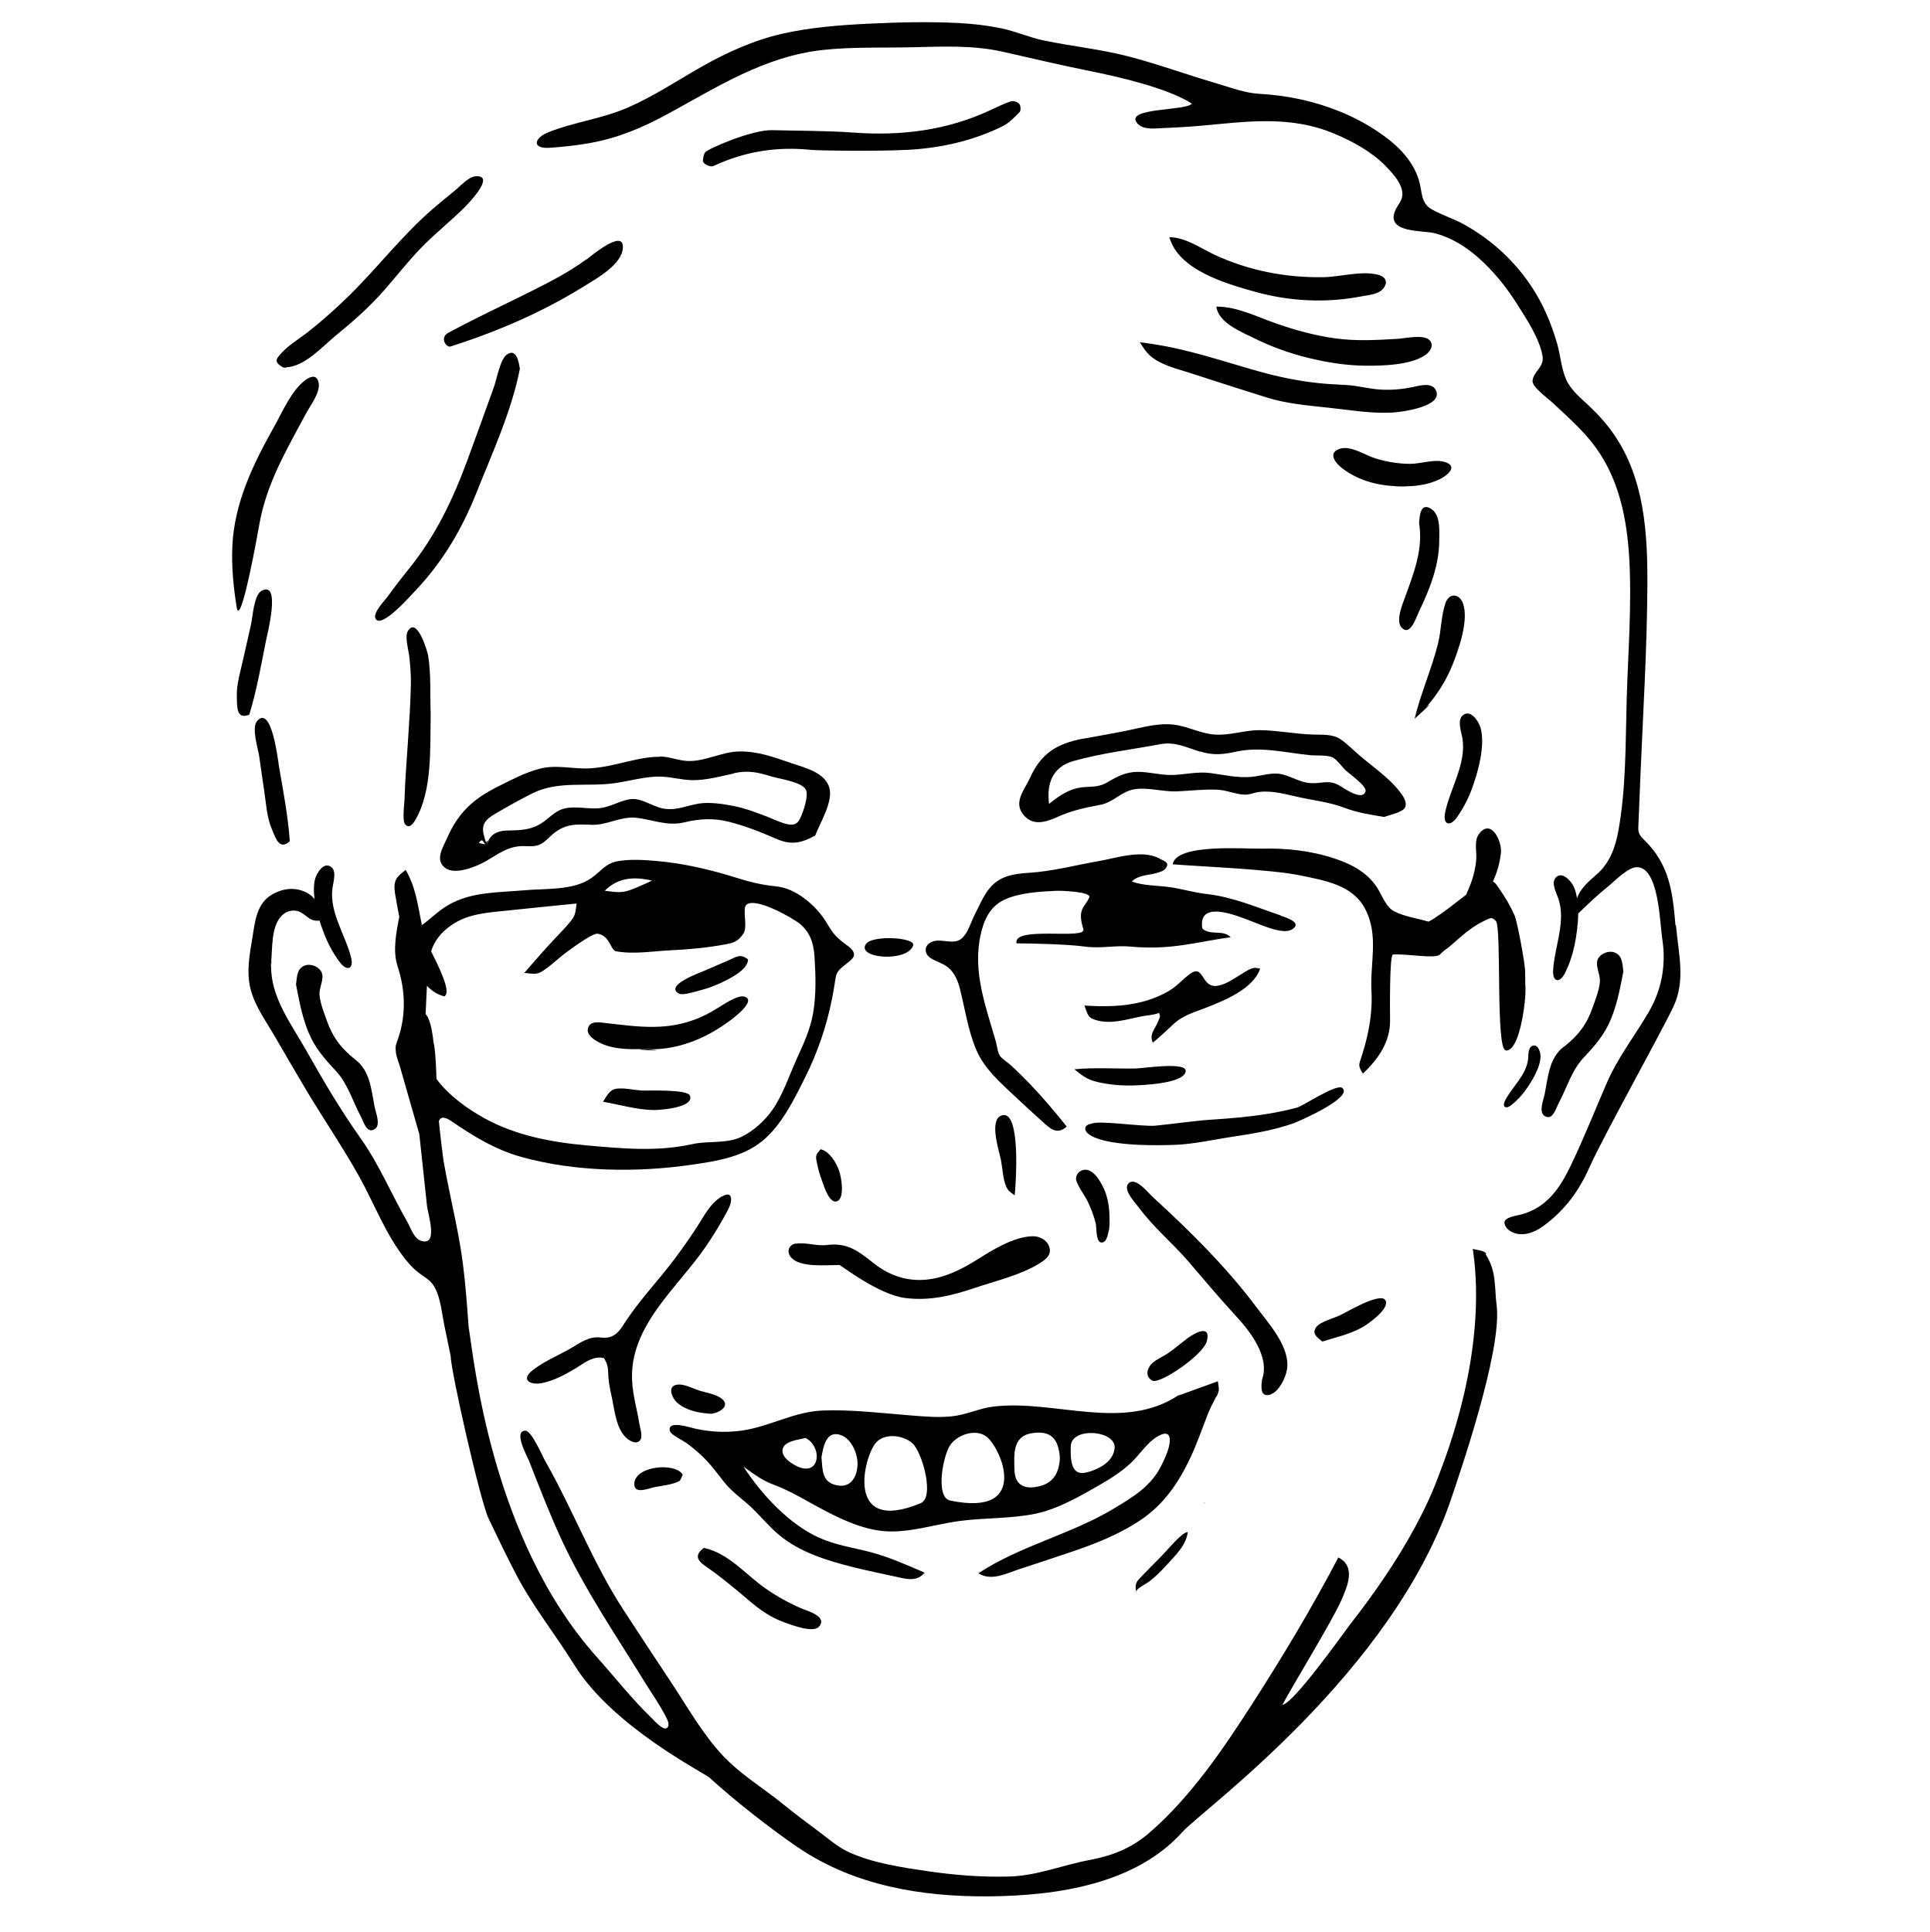
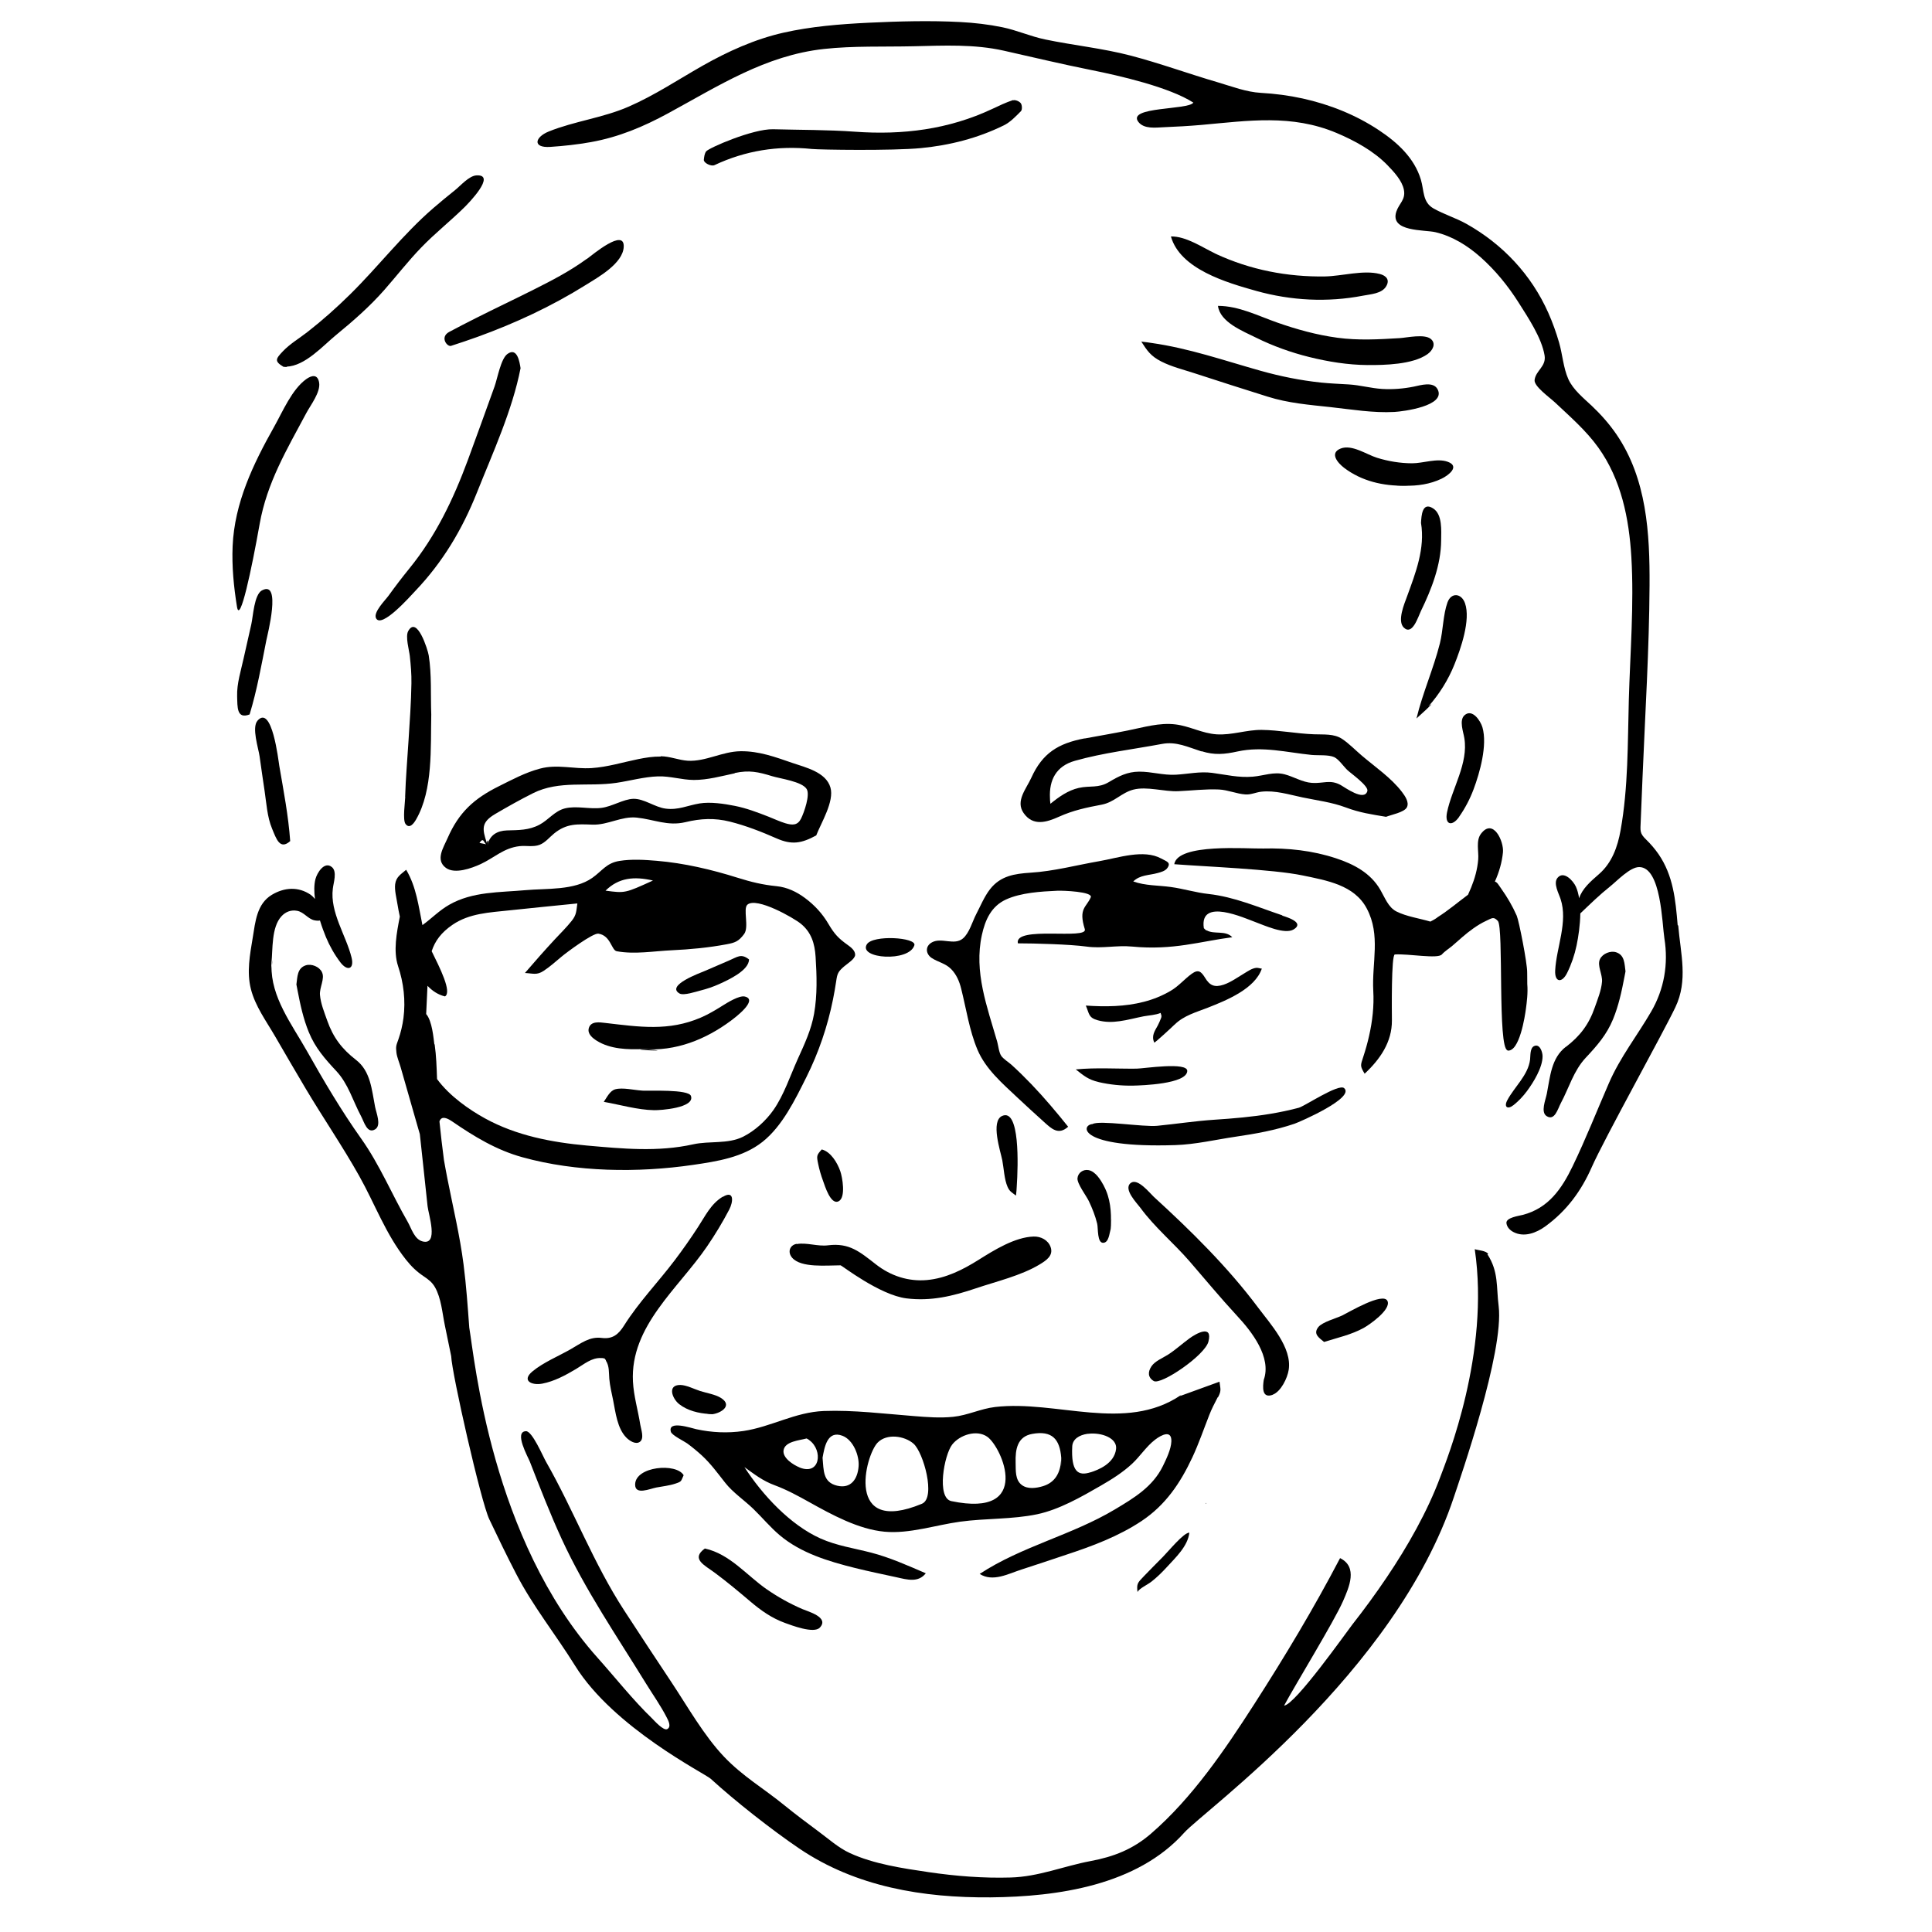
- <svg xmlns="http://www.w3.org/2000/svg" width="334.536" height="334.9" viewBox="0 0 335 335">
+ <svg xmlns="http://www.w3.org/2000/svg" width="335" height="335" viewBox="0 0 335 335">
  <path d="M175.645 17.358c-1.236.407-2.42.983-3.604 1.536-7.56 3.552-15.52 4.543-23.8 3.943-4.72-.342-9.46-.3-14.19-.426-3.49-.09-11.14 3.23-11.61 3.84-.28.38-.35.96-.4 1.46-.05.52 1.25 1.2 1.85.92 5.36-2.52 10.99-3.41 16.88-2.8 1.31.14 13.93.33 18.9-.15 4.99-.48 9.85-1.71 14.38-3.94 1.13-.55 2.07-1.55 2.98-2.47.24-.24.2-1.06-.03-1.37-.24-.33-.96-.63-1.32-.51z" />
  <path d="M290.898 160.398c-.37-4.38-.758-8.578-3.325-12.307-.625-.9-1.345-1.74-2.136-2.51-1.142-1.1-1.015-1.49-.944-3.16l.312-7.59c.457-11.09 1.16-22.21 1.22-33.31.053-9.05-.477-18.49-5.738-26.2-1.24-1.81-2.69-3.45-4.29-4.96-1.437-1.35-3.227-2.79-4.053-4.62-.87-1.94-1.01-4.28-1.6-6.33-.513-1.76-1.13-3.5-1.88-5.18-2.934-6.59-7.895-11.88-14.182-15.41-1.836-1.03-3.908-1.65-5.72-2.68-1.913-1.08-1.622-3.1-2.185-4.98-1.133-3.78-4.09-6.47-7.287-8.59-4.01-2.66-8.514-4.45-13.2-5.49-2.41-.53-4.806-.84-7.265-.98-2.515-.14-4.998-1.1-7.402-1.81-5.076-1.48-10.057-3.31-15.17-4.65-4.908-1.28-9.89-1.77-14.828-2.8-2.52-.52-4.896-1.6-7.434-2.12-2.39-.49-4.83-.77-7.27-.9-5.27-.28-10.66-.13-15.93.12-4.92.24-9.95.64-14.76 1.73-4.95 1.12-9.64 3.25-14.05 5.75-4.24 2.41-8.26 5.1-12.75 7.06-4.51 1.97-9.38 2.51-13.88 4.32-2.43.98-2.86 2.88.27 2.67 2.36-.16 4.71-.41 7.04-.83 4.84-.87 9.09-2.66 13.38-4.99 8.76-4.76 16.86-10.04 27.02-11.16 5.13-.56 10.39-.35 15.55-.47 5.26-.12 10.49-.39 15.66.77 5.07 1.14 10.08 2.34 15.18 3.36 4.84.97 13.46 2.94 17.67 5.64-.81 1.31-11.59.66-9.53 3.35.98 1.27 3.01.98 4.37.92 2.18-.09 4.37-.21 6.56-.4 8.15-.73 15.65-1.89 23.45 1.4 3.13 1.32 6.43 3.13 8.81 5.58 1.1 1.14 2.55 2.68 2.85 4.28.33 1.73-.85 2.35-1.32 3.79-1.15 3.54 4.92 3.1 6.79 3.55 2.95.7 5.56 2.33 7.81 4.32 2.58 2.29 4.79 5.01 6.63 7.92 1.62 2.56 3.97 6.07 4.48 9.11.33 1.94-1.52 2.61-1.73 4.27-.14 1.1 2.59 3.01 3.57 3.93 2.62 2.47 5.36 4.84 7.47 7.78 3.99 5.56 5.34 12.3 5.74 19.02.48 8.17-.21 16.56-.44 24.74-.21 7.55-.09 15.16-1.43 22.62-.51 2.87-1.5 5.66-3.77 7.62-1.47 1.27-2.89 2.53-3.42 4.16-.12-.73-.29-1.42-.56-2.01-.46-1.01-2.11-2.84-3.19-1.52-.78.95.24 2.72.54 3.68 1.31 3.96-.74 8.4-.94 12.38-.1 2.06 1.17 2.23 2.06.44.75-1.51 1.3-3.12 1.65-4.78.32-1.53.62-3.57.65-5.56 1.69-1.61 3.34-3.224 5.17-4.68 1.19-.946 3.44-3.36 5.04-3.355 3.82.02 3.96 9.81 4.37 12.39.71 4.416-.04 8.79-2.29 12.664-2.44 4.2-5.37 7.89-7.33 12.4-2.1 4.82-3.99 9.65-6.28 14.39-1.9 3.94-4.2 7.31-8.68 8.47-.64.17-2.95.46-2.81 1.45.1.7.62 1.21 1.21 1.52 1.87.98 4 .13 5.54-.99 3.69-2.69 6.21-6.11 8.04-10.26 2.16-4.9 12.327-23.16 14.497-27.72 2.23-4.66.916-9.24.5-14.16zm-243.743 6.587c-.01.13.014.252.01.38.046-.577.087-1.325-.01-.38zm67.395-35.802c-1.3-.02-2.59.185-3.86.44-2.708.55-5.34 1.38-8.113 1.56-3.05.2-5.926-.717-8.943.09-2.527.67-4.81 1.9-7.13 3.056-4.31 2.14-6.944 4.53-8.896 9-.726 1.66-2.166 3.8-.27 5.17 1.548 1.11 4.436.05 5.984-.66 2.385-1.1 4.008-2.81 6.772-3.12 1.146-.13 2.37.18 3.464-.23 1.01-.39 1.713-1.31 2.527-1.97 2.18-1.77 4.03-1.62 6.658-1.53 2.657.09 5.022-1.5 7.668-1.22 2.98.31 5.36 1.52 8.43.79 2.66-.64 5.05-.76 7.73-.09 2.74.69 5.47 1.75 8.05 2.89 2.68 1.19 4.36.88 6.91-.5.84-2.18 3.17-5.91 2.46-8.32-.78-2.67-4.32-3.47-6.59-4.25-2.97-1.02-5.78-2.07-8.98-2.03-3.16.03-6.05 1.82-9.15 1.65-1.59-.1-3.06-.76-4.7-.78zm-31.416 14.973c.722-1.053.73-.062 1.163.237-.39-.077-.775-.157-1.163-.237zm44.286-12.123c2.484-.53 4.056-.188 6.455.55 1.463.448 5.177.917 5.998 2.233.627.998-.438 4.05-.976 5.13-.587 1.175-1.467 1.175-2.728.8-.98-.293-1.93-.754-2.88-1.125-1.92-.75-3.86-1.49-5.89-1.89-1.86-.37-4.19-.72-6.08-.42-2.08.34-3.72 1.19-5.9.9-1.88-.24-3.75-1.75-5.61-1.7-1.7.05-3.68 1.34-5.51 1.57-2.09.27-4.32-.41-6.34.09-1.79.45-2.83 1.98-4.4 2.82-1.85.99-3.65.94-5.67 1-1.65.06-2.94.77-3.35 2.49h-.01v.01c.27-1.14-.05-.75-.13-.37-.79-2.4-1-3.54 1.52-5.01 2.14-1.25 4.3-2.47 6.52-3.58 4.55-2.27 9.5-1.06 14.44-1.79 2.36-.35 4.85-1.05 7.22-1.12 2.09-.07 4.12.61 6.2.62 2.38.01 4.77-.66 7.08-1.15z" />
  <path d="M188.07 128.03c-4.598.872-7.315 2.56-9.25 6.84-.86 1.905-2.78 4.02-1.334 6.102 1.63 2.34 3.976 1.617 6.13.646 2.454-1.108 4.776-1.598 7.407-2.092 2.192-.416 3.43-2.074 5.502-2.61 2.345-.605 5.312.38 7.77.274 2.35-.1 4.69-.398 7.048-.296 1.59.073 3.11.77 4.635.86.926.06 1.773-.364 2.7-.473 2.444-.28 4.825.5 7.19.99 2.495.52 5.062.83 7.465 1.73 2.403.91 4.475 1.21 7.004 1.63.826-.34 3.186-.77 3.617-1.66.432-.89-.355-1.98-.86-2.65-1.833-2.42-4.667-4.35-6.972-6.31-1.105-.94-2.19-2.07-3.396-2.88-1.41-.94-3.172-.74-4.892-.81-3.024-.11-6.03-.72-9.047-.76-2.65-.03-5.176.94-7.824.77-2.496-.16-4.676-1.42-7.123-1.72-2.84-.35-5.575.52-8.33 1.06-2.474.5-4.965.92-7.44 1.38zm20.272 2.225c2.238.71 3.992.54 6.242.046 4.37-.95 8.494.16 12.838.6 1.12.11 2.897-.07 3.922.38.77.35 1.648 1.64 2.27 2.23.59.57 3.725 2.76 3.48 3.65-.51 1.86-3.904-.64-4.61-1.03-1.845-1.03-3.08-.24-5-.38-1.684-.12-3.138-1.07-4.742-1.49-1.894-.49-3.61.25-5.507.41-2.455.21-4.65-.34-7.055-.66-2.128-.28-4.17.2-6.28.32-2.188.13-4.236-.55-6.398-.53-2.043.02-3.51.79-5.215 1.8-1.847 1.11-3.252.58-5.232 1.02-1.86.42-3.47 1.57-4.916 2.75-.06-.38-.08-.7-.08-.99-.16-3.1 1.05-5.54 4.32-6.46 4.9-1.39 10.12-1.99 15.12-2.93 2.46-.46 4.47.55 6.83 1.3zM197.877 59.2c1.04 1.627 1.662 2.55 3.48 3.478 1.77.906 3.788 1.398 5.675 2.013 4.242 1.39 8.498 2.74 12.756 4.08 3.564 1.13 7.2 1.42 10.902 1.82 3.637.4 7.418 1.04 11.082.84 1.48-.08 9.04-1.03 7.496-3.94-.742-1.4-2.957-.69-4.13-.45-1.81.36-3.636.51-5.478.4-1.943-.12-3.812-.66-5.75-.78-1.632-.1-3.26-.16-4.89-.33-3.506-.37-6.974-1.07-10.367-2.02-6.42-1.8-12.44-3.92-19.026-4.85-.414-.07-.973-.15-1.75-.23zM90.265 63.853c-.165-1.045-.562-3.706-2.27-2.484-1.155.82-1.747 4.28-2.243 5.65-1.543 4.26-3.06 8.52-4.635 12.77-2.517 6.79-5.537 13.12-10.125 18.77-1.26 1.55-2.467 3.13-3.634 4.75-.542.75-2.688 2.87-2.15 3.9.96 1.83 5.964-3.86 6.782-4.72 4.77-5 8.155-10.67 10.7-17.06 2.768-6.94 6.143-14.27 7.575-21.6zM45.018 90.87c1.275-7.184 4.708-12.905 8.087-19.233.74-1.39 2.515-3.644 2.228-5.31-.254-1.472-1.274-1.272-2.228-.592-2.496 1.79-4.097 5.652-5.583 8.286-3.628 6.45-6.86 13.17-7.186 20.68-.148 3.52.193 7.03.754 10.5.51 3.16 2.554-6.59 3.928-14.32zM49.14 63.6c.774.072.73.022.513-.027 3.24-.08 6.37-3.648 8.66-5.52 2.93-2.395 5.79-4.902 8.3-7.748 2.164-2.462 4.16-5.042 6.442-7.403 2.37-2.458 5.038-4.562 7.465-6.95.64-.63 5.648-5.733 2.102-5.542-1.3.073-2.75 1.782-3.717 2.554-1.28 1.02-2.543 2.062-3.78 3.13-5.278 4.562-9.483 10.088-14.44 14.97-2.322 2.287-4.762 4.46-7.334 6.47-1.42 1.113-3.04 2.058-4.29 3.367-1.28 1.34-1.51 1.74.09 2.7zm190.083-16.097c-2.79-.733-6.582.38-9.457.43-6.506.11-12.984-1.14-18.895-3.897 1.36.634 5.53 2.596-.07-.03-.44-.208-.37-.177-.08-.043-2.35-1.125-5.07-3.007-7.69-2.964 1.59 5.66 9.65 8 14.78 9.44 6.04 1.69 12.37 2.02 18.52.83 1.31-.26 3.28-.33 4.04-1.65.63-1.08.04-1.81-1.14-2.12z" />
  <path d="M210.872 44.04c-.06-.028-.105-.05-.152-.074.025.012.053.026.08.042.022.007.05.02.072.03zm20.994 14.517c-3.546-.48-6.98-1.43-10.353-2.61-3.394-1.188-6.714-2.91-10.322-2.91.35 2.833 4.34 4.388 6.6 5.51 2.94 1.455 6.03 2.564 9.21 3.355 3.29.814 6.69 1.367 10.08 1.395 2.99.022 7.88-.08 10.43-1.882.9-.634 1.56-1.832.59-2.638-1.1-.922-4.14-.224-5.42-.146-3.64.22-7.16.42-10.8-.07zm-130.112-13.68c-2.9 2.12-6.04 3.75-9.243 5.355-3.33 1.675-6.71 3.27-10.04 4.95-1.53.77-3.06 1.56-4.57 2.365-1.7.906-.36 2.635.31 2.423 1.53-.49 3.06-1.01 4.58-1.555 3.27-1.183 6.48-2.508 9.62-4 3.14-1.495 6.21-3.162 9.16-5.005 2.1-1.31 6.45-3.71 6.58-6.612.15-3.318-5.41 1.386-6.36 2.078zM271.52 181.5c-2.538 1.958-2.723 5.15-3.307 8.138-.21 1.082-1.12 3.21-.026 3.896 1.397.875 1.93-1.275 2.46-2.268 1.42-2.65 2.21-5.61 4.31-7.854 1.962-2.093 3.634-3.992 4.74-6.69.952-2.318 1.487-4.775 1.956-7.234.06-.283.12-.617.203-1.057-.188-1.3-.12-2.82-1.625-3.31-.97-.32-2.35.22-2.81 1.2-.52 1.1.47 2.64.36 3.92-.13 1.52-.76 3.03-1.26 4.46-1.02 2.94-2.54 4.93-4.99 6.82zM55.833 168.58c-.46-.974-1.836-1.515-2.815-1.196-1.505.492-1.437 2.023-1.624 3.318.08.436.146.766.204 1.055.468 2.457 1.002 4.914 1.955 7.234 1.108 2.7 2.78 4.6 4.74 6.7 2.103 2.24 2.894 5.2 4.313 7.85.53.99 1.06 3.14 2.458 2.27 1.095-.69.185-2.81-.026-3.89-.588-2.99-.772-6.18-3.307-8.14-2.44-1.89-3.96-3.88-4.99-6.81-.5-1.42-1.13-2.94-1.26-4.45-.11-1.28.88-2.82.36-3.91zm14.434-30.416c-.022.854-.472 3.998.042 4.693.72.985 1.5-.174 1.85-.783 2.95-5.13 2.49-12.478 2.62-18.188-.13-3.37.09-6.904-.44-10.24-.16-.99-2.04-6.98-3.56-4.214-.52.94.17 3.33.28 4.315.17 1.578.31 3.15.28 4.742-.05 3.29-.29 6.6-.5 9.89-.2 3.26-.49 6.52-.59 9.78zm173.34-53.95c-4.46.09 2.825.084 0 0z" />
  <path d="M251.032 80.073c-1.84-.68-4.27.27-6.2.26-2.063-.01-4.106-.348-6.07-.958-1.808-.562-4.353-2.362-6.292-1.602-2.02.79-.47 2.538.605 3.355 3.034 2.305 6.778 3.16 10.536 3.088 2.17.062 4.37-.265 6.34-1.206 1.25-.598 3.23-2.15 1.09-2.937zm-7.608 28.757c1.48 1.426 2.47-1.877 2.96-2.89 1.837-3.77 3.485-7.995 3.503-12.24.008-1.65.262-4.492-1.387-5.545-1.908-1.217-2.03 1.27-2.105 2.512.734 4.428-.93 8.658-2.416 12.74-.48 1.308-1.75 4.275-.56 5.423zM44.65 124.967c-1.04 1.19.165 4.766.365 6.2.28 1.99.562 3.983.864 5.97.32 2.14.45 4.52 1.29 6.527.73 1.76 1.35 3.785 3.15 2.18-.31-4.37-1.15-8.728-1.89-13.043-.16-.96-1.26-10.73-3.79-7.83zm.8-22.617c-1.398.74-1.552 4.508-1.88 5.924-.448 1.96-.897 3.918-1.327 5.883-.46 2.117-1.195 4.383-1.125 6.56.06 1.905-.088 4.02 2.162 3.164 1.278-4.18 2.05-8.56 2.902-12.85.19-.96 2.66-10.47-.732-8.67zm205.538 2.1c-.77 2.143-.752 4.853-1.315 7.096-1.113 4.424-2.998 8.612-4.06 13.032 3.04-2.74 2.89-2.76 2.06-2.076 1.9-2.146 3.438-4.598 4.512-7.27 1.086-2.703 2.865-7.754 1.836-10.648-.62-1.743-2.39-1.9-3.03-.135zm9.544 44.1c-.035.346-.048.485 0 0zm.108-1.093l-.036.334-.04.44c.024-.26.052-.55.075-.77zm-7.64-5.824c1.037-1.475 1.875-3.076 2.508-4.762 1.088-2.89 2.424-7.66 1.545-10.74-.322-1.13-1.764-3.32-3.115-2.11-.975.88-.188 2.91-.03 3.96.73 4.38-2.144 8.72-3 12.88-.44 2.15.867 2.53 2.092.79zm9.46 49.973c.857-.69 1.624-1.494 2.282-2.38 1.135-1.52 2.73-4.102 2.733-6.06.004-.725-.474-2.255-1.476-1.775-.73.35-.61 1.68-.69 2.33-.32 2.7-2.75 4.78-3.96 7.07-.62 1.19.08 1.64 1.1.82z" />
  <path d="M261.372 182.16c2.106.312 3.057-5.987 3.23-7.343.12-.912.357-2.64.22-4.193.005-.998-.02-1.8-.018-2.064.018-1.537-1.42-8.887-1.812-9.79-.728-1.654-1.646-3.217-2.69-4.688-.5-.703-.673-1.092-1.097-1.223.73-1.61 1.23-3.32 1.4-5.07.188-1.86-1.682-6.03-3.81-3.22-.915 1.2-.362 3.07-.48 4.46-.14 1.69-.587 3.3-1.227 4.87-.106.26-.32.72-.537 1.24-1.75 1.3-3.41 2.72-5.26 3.89-.21.18-.59.43-1.27.77-1.85-.55-4.16-.88-5.88-1.75-1.42-.72-2-2.39-2.81-3.78-1.69-2.91-4.59-4.43-7.69-5.45-4.06-1.34-8.34-1.8-12.6-1.69-2.85.07-14.83-.95-15.43 2.72 5.24.41 17.11.87 22.27 1.95 4.15.87 8.95 1.64 11.11 5.73 2.46 4.63.86 9.39 1.13 14.3.15 2.62-.15 5.25-.73 7.8-.27 1.21-.61 2.41-1 3.6-.51 1.57-.58 1.57.23 2.95 2.66-2.49 4.77-5.49 4.73-9.27-.01-1.38-.13-11.36.51-11.41 2.41-.15 7.43.81 8.15 0 .5-.56 1.26-1.03 1.84-1.52 1.18-1.02 2.31-2.08 3.58-2.97.72-.51 1.46-.97 2.26-1.34 1.07-.5 1.29-.76 2.03.02 1.04 1.1-.07 22.17 1.69 22.43zm-3.276 35.346c.09.136.246.377.357.556-.076-.12-.18-.286-.357-.556zm.358.552c.192.298.134.21 0 0zm-.4-.612c.02.025.02.04.04.06-.01-.017-.03-.048-.04-.06z" />
  <path d="M258.055 217.442c-.05-.076-.035-.057 0 0-.4-.61-1.73-.63-2.34-.84 2.666 18.047-4.842 36.45-5.99 39.535-2.23 5.995-5.69 12.055-9.262 17.354-1.896 2.82-3.912 5.57-6.006 8.24-.982 1.26-9.906 13.91-11.8 14.01 1.783-3.35 8.703-14.64 10.226-18.13 1.045-2.4 2.604-5.9-.52-7.44-4.58 8.75-9.556 17.03-14.894 25.34-5.09 7.91-10.73 16.25-17.91 22.45-3.13 2.7-6.45 3.99-10.46 4.74-4.68.88-9.03 2.72-13.86 2.85-4.73.14-9.54-.24-14.22-.93-4.47-.66-9.52-1.4-13.66-3.31-1.97-.9-3.69-2.46-5.43-3.74-2-1.48-3.99-2.98-5.93-4.55-3.67-2.99-7.19-4.99-10.45-8.41-3.51-3.7-6.3-8.67-9.13-12.93-2.75-4.12-5.46-8.26-8.17-12.41-5.35-8.21-8.73-17.32-13.57-25.81-.54-.94-2.39-5.32-3.47-5.3-2.15.06.36 4.5.67 5.3 1.76 4.5 3.5 9.01 5.52 13.4 4.08 8.85 9.51 16.76 14.6 25.03 1.2 1.95 2.59 3.9 3.63 5.95.2.41.86 1.56.06 1.98-.64.33-2.26-1.49-2.58-1.81-3.4-3.29-6.33-7.02-9.49-10.56-18.41-20.6-21.33-51.84-22.25-57.25-.27-3.65-.52-7.31-.99-10.95-.64-5-1.82-9.88-2.79-14.82-.22-1.09-.41-2.19-.61-3.29-.29-2.23-.56-4.46-.78-6.69.22-.69.82-.94 2.16-.03 3.83 2.63 7.71 5 12.23 6.24 9.34 2.59 20.01 2.72 29.55 1.33 4.19-.61 8.68-1.3 12.09-4.01 3.45-2.74 5.67-7.36 7.6-11.22 2.13-4.27 3.67-8.79 4.61-13.47.21-1.04.39-2.09.55-3.14.19-1.35.34-1.68 1.38-2.58.59-.5 1.88-1.29 1.91-1.99.03-.76-.76-1.35-1.29-1.73-1.6-1.14-2.3-1.88-3.33-3.63-1.06-1.81-2.41-3.27-4.09-4.52-1.46-1.08-3.09-1.86-4.91-2.04-2.42-.24-4.42-.73-6.75-1.46-4.54-1.43-9.28-2.54-14.02-2.94-2.12-.18-4.36-.32-6.47.018-2.27.36-2.98 1.71-4.72 2.94-3.14 2.21-7.91 1.8-11.57 2.13-4.54.41-9.18.22-13.23 2.53-1.73.98-3.06 2.385-4.65 3.53-.68-3.285-1.05-6.62-2.82-9.594-.93.8-1.74 1.22-1.91 2.5-.13 1.04.23 2.4.39 3.42.11.74.27 1.47.42 2.2-.55 2.83-1.17 5.97-.3 8.6.96 2.88 1.32 5.97.93 8.98-.167 1.27-.46 2.51-.88 3.71-.38 1.07-.47 1.19-.34 2.29.1.83.51 1.75.734 2.55.986 3.42 1.97 6.83 2.94 10.26.126.44.253.89.385 1.33.44 4.16.91 8.323 1.34 12.485.15 1.404 1.97 6.82-.85 6.12-1.44-.36-1.94-2.248-2.58-3.37-2.75-4.77-4.88-9.946-8.07-14.44-3.47-4.89-6.51-10.047-9.45-15.26-2.58-4.57-6.24-9.31-6.11-14.78-.047.54-.09.92-.017-.38.26-2.426-.03-6.23 1.75-8.16.72-.78 1.67-1.136 2.71-.94 1.19.22 1.89 1.43 3.01 1.65.4.08.71.08.95.03.32 1.053.69 2.043 1.03 2.87.65 1.56 1.49 3.04 2.512 4.39 1.21 1.59 2.43 1.19 1.94-.818-.95-3.87-3.78-7.85-3.25-11.984.11-.993.78-2.93-.16-3.715-1.31-1.09-2.59 1.02-2.86 2.09-.25 1-.24 2.19-.078 3.43-.27-.31-.53-.57-.74-.72-2.14-1.46-4.57-1.3-6.75.01-2.6 1.57-2.85 4.67-3.3 7.41-.49 2.96-1.07 5.97-.32 8.93.75 2.97 2.68 5.58 4.2 8.2 1.76 3.02 3.51 6.06 5.3 9.06 3.03 5.09 6.39 9.99 9.29 15.16 2.73 4.87 4.59 10.08 8.1 14.5.98 1.23 1.85 2.06 3.1 2.9.81.55 1.43 1.01 1.93 1.88 1.08 1.89 1.27 4.48 1.7 6.56l1.11 5.39c.11 3.01 5.15 25.22 6.6 28.27 1.51 3.18 3.04 6.35 4.66 9.47 2.92 5.648 6.86 10.52 10.22 15.93 6.71 10.8 22.54 18.71 23.51 19.6 4.17 3.82 10.626 8.9 15.36 12.1 9.84 6.66 21.51 8.57 33.19 8.47 11.656-.11 25.39-2.07 33.578-11.23 3.36-3.755 36.59-27.58 46.75-58.19 1.11-3.35 8.71-25.17 7.76-33.07-.433-3.37.024-5.97-1.95-9.014zM113.22 152.68c-4.845 2.208-4.845 2.208-8.226 1.755 2.29-2.24 4.905-2.52 8.227-1.756zm-37.91 28.37c-.14-.986-.362-4.01-1.414-5.22.07-1.63.153-3.27.23-4.897.813.858 1.79 1.54 3.03 1.84 1.262-.742-.938-5.056-2.305-7.838.58-1.784 1.65-3.237 3.61-4.58 2.93-2.006 6.42-2.13 9.83-2.5 3.94-.432 7.88-.792 11.82-1.202-.2 1.32-.12 1.942-.98 3.018-.89 1.12-1.94 2.15-2.91 3.19-1.78 1.92-3.5 3.87-5.2 5.85 1.38.07 2.05.42 3.23-.36 1.09-.71 2.08-1.6 3.07-2.43.96-.81 5.51-4.18 6.44-4.03 2.15.33 2.25 2.88 3.18 3.05 3.14.57 6.38-.02 9.56-.17 3.19-.15 6.37-.45 9.51-1.04 1.42-.27 2.06-.48 3.02-1.78.9-1.22-.24-4.39.57-5.09 1.61-1.37 8.04 2.31 9.26 3.31 1.83 1.49 2.41 3.44 2.56 5.73.21 3.27.31 6.62-.26 9.86-.49 2.8-1.67 5.3-2.84 7.88-1.3 2.88-2.39 6.23-4.21 8.83-1.3 1.85-3.22 3.61-5.26 4.63-2.65 1.32-5.83.69-8.66 1.32-6.12 1.36-12.24.76-18.44.21-6.08-.55-12.21-1.72-17.62-4.69-2.74-1.5-6.19-3.89-8.35-6.84-.07-2.01-.13-4.03-.41-5.99z" />
  <path d="M211.225 242.23c.596-1.153.377-1.38.23-2.65-2.285.83-4.564 1.663-6.853 2.49.067-.06.135-.122.207-.18-.02.005-.03.01-.05.01-.02.01-.02.02-.04.038-9.63 6.492-21.52.787-32.17 2.03-2.51.29-4.76 1.45-7.29 1.703-2.27.23-4.53.05-6.79-.13-5.15-.4-10.45-1.07-15.61-.88-5 .19-9.12 2.75-13.96 3.47-2.73.4-5.51.27-8.19-.32-.8-.17-4.98-1.61-4.38.46.18.61 2.32 1.64 2.83 2.01.88.65 1.73 1.35 2.54 2.09 1.57 1.45 2.74 3.08 4.06 4.75 1.31 1.67 3.32 3.02 4.87 4.52 1.54 1.49 2.93 3.18 4.57 4.56 3.67 3.1 8.48 4.54 13.06 5.68 2.4.6 4.83 1.09 7.24 1.62 1.77.39 3.71.98 5.03-.7-3.1-1.33-6.2-2.73-9.47-3.58-2.96-.77-5.96-1.19-8.78-2.45-5.27-2.36-10.08-7.56-13.2-12.38 1.74 1.24 3.16 2.38 5.26 3.15 2.08.77 4.04 1.84 5.98 2.92 3.91 2.18 8.52 4.71 13.06 5.13 4.31.4 8.86-1.16 13.12-1.74 4.4-.6 9.03-.38 13.36-1.29 3.81-.81 7.65-3.01 11.01-4.95 1.91-1.1 3.8-2.29 5.42-3.79 1.39-1.29 2.48-3.02 3.99-4.18 1.16-.89 2.9-1.73 2.83.29-.05 1.36-.87 3.05-1.46 4.26-1.76 3.61-5.01 5.55-8.34 7.54-7.48 4.47-16.15 6.39-23.44 11.18 2.29 1.46 4.94-.02 7.25-.76 2.58-.82 5.13-1.7 7.7-2.55 4.56-1.5 9.1-3.19 13.12-5.86 4.16-2.77 6.73-6.58 8.82-11.06 1.11-2.38 1.95-4.85 2.91-7.29.41-1.07.94-2.07 1.47-3.1zm-72.587 12.214c-1.044-.422-2.957-1.613-2.776-2.95.215-1.59 2.838-1.74 3.997-2.073.3.15.43.25.5.32 2.37 1.75 1.87 6.17-1.73 4.71zm6.53 3.172c-2.52-.596-2.333-2.676-2.54-4.85.322-1.78.807-4.83 3.464-3.804 1.862.724 2.922 3.427 2.788 5.27-.162 2.255-1.353 3.94-3.713 3.384zm14.69 3.13c-13.402 5.567-9.838-8.39-7.68-10.603 1.574-1.617 4.64-1.2 6.232.192 1.706 1.51 3.913 9.387 1.448 10.41zm5.107-.458c-2.615-.545-1.26-8.002.138-9.803 1.302-1.674 4.235-2.65 6.083-1.36 2.54 1.77 7.986 14.127-6.22 11.163zm19.02-7.057c-.136 2.09-.977 3.8-3.13 4.46-1.147.35-2.644.57-3.668-.19-1.192-.89-1.045-2.51-1.082-3.88-.07-2.32.3-4.53 2.883-4.99 3.45-.62 4.777.91 5.027 4.15-.038 2.48-.046 1.27-.03.47zm5.126 2.05c-2.18.71-3.41-.09-3.19-4.49.07-1.27 1.22-1.96 2.61-2.17.08 0 .14 0 .17-.01 2.27-.27 5.06.73 4.82 2.65-.31 2.56-3.16 3.63-4.4 4.03zm15.5-13.2l.01-.01c0 .01 0 .01-.01.01.01 0 0 0 0 0zm17.69-83.38c-4.24-1.42-8.27-3.19-12.76-3.69-2.21-.24-4.33-.91-6.53-1.21-2.18-.3-4.4-.21-6.51-.96 1.18-1.16 2.75-1.05 4.22-1.46.59-.16 1.33-.35 1.7-.88.68-.97-.16-1.13-1.06-1.63-3.06-1.68-7.48-.11-10.74.45-3.98.69-7.9 1.75-11.94 2-2.76.18-5.2.54-7.01 2.86-1.01 1.3-1.66 2.92-2.42 4.37-.65 1.25-1.17 3.23-2.28 4.17-1.5 1.28-3.71-.22-5.36.67-1.27.69-1.09 2.06-.03 2.74 1.12.72 2.37.91 3.35 1.91.91.93 1.42 2.13 1.73 3.38.88 3.5 1.42 7.26 2.83 10.6 1.43 3.37 4.29 5.81 6.9 8.27 1.52 1.43 3.06 2.83 4.61 4.23 1.34 1.22 2.53 2.36 4.21.85-2.04-2.55-4.14-5.04-6.39-7.39-1.11-1.15-2.24-2.27-3.43-3.35-.47-.42-1.43-1.03-1.78-1.55-.4-.59-.51-1.77-.7-2.45-1.75-6.08-4.06-12.1-2.66-18.5.57-2.62 1.62-4.98 4.18-6.16 2.61-1.19 6.06-1.39 8.88-1.52 1.02-.05 6.24.16 5.82 1.14-.75 1.75-2.17 1.89-1.03 5.52.6 1.91-12.27-.66-11.61 2.46 2.86 0 9.06.17 11.9.56 2.71.38 5.2-.26 7.93 0 7.1.68 11.78-.9 17.35-1.62-1.18-1.25-3.1-.45-4.42-1.18-.03.05-.17-.03-.51-.39-.82-5.38 7.07-1.73 9.06-1.01 1.48.54 4.97 2.15 6.51 1.23 1.9-1.15-.91-2.05-1.925-2.38zm-96.98 48.8c-2.06 1.24-3.04 3.36-4.31 5.3-1.27 1.95-2.6 3.85-4 5.7-2.9 3.84-6.22 7.25-8.79 11.32-.97 1.55-1.99 2.41-3.89 2.17-2.11-.27-3.57.93-5.42 1.98-2.11 1.2-4.71 2.27-6.58 3.82-1.94 1.61-.14 2.46 1.67 2.13 2.09-.39 4.06-1.46 5.86-2.53 1.37-.81 2.73-2.01 4.38-1.91.1-.01.27 0 .58.07.2.22.25.32.25.4.6.94.49 2.03.58 3.14.11 1.24.41 2.46.66 3.69.43 2.13.71 4.92 2.33 6.53.49.48 1.58 1.25 2.33.68.78-.6.18-2.14.05-2.96-.39-2.49-1.14-4.95-1.27-7.47-.51-9.61 7.89-16.16 12.85-23.44 1.4-2.05 2.69-4.18 3.84-6.38.72-1.36.88-3.41-1.09-2.22zm12.8 8.18c-1.16.21-1.62 1.41-.77 2.4 1.55 1.8 5.96 1.32 8.41 1.32.15-.01 6.77 5.15 11.4 5.73 4.27.53 8.06-.39 12.08-1.75 3.53-1.19 7.81-2.19 11.01-4.12 1.18-.71 2.44-1.55 1.92-3.03-.43-1.22-1.71-1.86-2.93-1.82-3.25.09-6.88 2.36-9.54 4.03-2.74 1.72-5.68 3.21-8.95 3.51-3.24.3-6.31-.72-8.85-2.7-2.8-2.18-4.63-3.79-8.33-3.32-1.77.23-3.71-.52-5.4-.22zm82.54 26.16c1.45-.53 2.57-2.89 2.79-4.3.62-3.88-3.19-7.98-5.33-10.85-5.27-7.04-11.61-13.27-18.08-19.19-.7-.65-2.76-3.27-3.96-2.39-1.4 1.05 1.11 3.56 1.65 4.31 2.5 3.41 5.75 6.08 8.52 9.27 2.75 3.18 5.42 6.41 8.28 9.5 2.52 2.71 5.99 7.15 4.6 11.07-.18 1.2-.38 3.29 1.55 2.59z" />
  <path d="M203.668 177.667c1.61-1.594 3.756-2.15 5.815-2.96 3.136-1.237 8.138-3.245 9.312-6.76-.182.032-.627-.167-.98-.126-.773.1-1.397.56-2.04.94-1.127.67-2.35 1.56-3.6 1.98-1.607.53-2.425.12-3.216-1.19-.68-1.1-1.17-1.53-2.32-.7-1.26.91-2.23 2.11-3.6 2.92-1.46.87-3.04 1.51-4.67 1.93-3.28.86-6.73.89-10.09.66.62 1.46.44 2.09 2.07 2.55 1.24.35 2.51.34 3.78.16 1.41-.19 2.79-.58 4.19-.85.93-.17 2.04-.21 2.94-.59-.03.18.26.44.06.91-.18.44-.33.83-.56 1.26-.55 1-1.15 1.82-.61 2.98.05.1 3.04-2.65 3.48-3.09zm21.527 14.416c-1.59.422-3.202.76-4.82 1.033-3.25.55-6.524.826-9.81 1.04-3.324.22-6.607.73-9.923 1.056-2.356.23-10.062-1.014-11.192-.307-2.064.14-2.604 4.195 14.33 3.65 3.506-.11 6.99-.943 10.47-1.455 3.47-.51 6.876-1.115 10.214-2.25.88-.302 10.562-4.498 8.594-6.18-.966-.812-6.847 3.143-7.863 3.413zm-92.198 83.53c-3.535-2.452-6.42-6.15-10.777-7.11-2.512 1.82 0 2.914 1.762 4.236 2.107 1.57 4.137 3.26 6.145 4.97 1.843 1.56 3.71 2.88 6.006 3.71 1.145.41 4.97 1.89 6.01.81 1.712-1.79-2.01-2.79-2.984-3.21-2.17-.93-4.24-2.08-6.17-3.42zm57.49-87.986c1.952.45 3.975.654 5.98.615 1.525-.03 9.28-.28 9.4-2.523.082-1.64-7.57-.43-8.78-.42-3.59.04-6.98-.21-10.554.13 1.406 1.11 2.182 1.78 3.953 2.19zm19.05 45.003c.77-3.022-2.098-1.427-3.284-.564-1.258.914-2.398 1.973-3.713 2.817-.914.59-2.263 1.103-2.883 2.03-.646.964-.64 1.93.395 2.55 1.243.746 8.874-4.44 9.484-6.834zm20.05.06c2.31-.732 4.73-1.254 6.87-2.433.97-.534 4.805-3.184 4.123-4.674-.738-1.625-6.83 2.03-7.832 2.508-1.054.5-3.453 1.14-4.15 2.01-.963 1.21.11 1.85.99 2.59zm-38.172-27.057c-.54-1.002-1.447-2.516-2.67-2.74-.94-.174-1.847.476-1.916 1.425-.07.938 1.56 3.076 1.97 3.947.6 1.264 1.12 2.567 1.45 3.932.19.783-.04 3.402 1.09 3.3.94-.09 1.02-1.65 1.25-2.4.22-2.83.09-1.522.02-.608.12-2.36-.08-4.77-1.21-6.86zm-15.248 1.677c.076-.65.115-1.13.127-1.482.27-3.97.533-13.676-2.517-12.334-2.062.906-.276 6.188.017 7.7.274 1.42.334 3.296.918 4.612.34.784.72.94 1.455 1.504zm-52.617 37.907c1.567-.223 3.502-1.532 1.46-2.82-.96-.608-2.506-.852-3.6-1.2-.998-.318-2.396-1.04-3.45-1.05-2.313-.018-1.392 2.386-.19 3.327 1.44 1.13 3.357 1.59 5.174 1.7-.396 0-.613.02.606.043zm21.855-36.917c1.305-.642.656-4.22.287-5.25-.52-1.47-1.645-3.343-3.203-3.742-.89.993-.92 1.086-.62 2.518.2.99.49 1.967.84 2.918.31.848 1.32 4.23 2.69 3.557zm-31.575 49.622c1.06-.198 2.233-.32 3.263-.664 1.167-.387.95-.396 1.447-1.463-1.274-2.183-8.35-1.535-8.41 1.59-.04 1.94 2.565.748 3.7.537zm84.462 15.442c-1.027 1.064-1.23 1.26-1.054 2.676.316-.62 1.722-1.244 2.425-1.797.957-.748 1.828-1.605 2.646-2.496 1.59-1.738 3.65-3.64 3.92-5.994-1 0-3.57 3.176-4.6 4.213-1.12 1.128-2.24 2.258-3.34 3.398zm-39.744-109.46c.418-1.367-7.228-1.86-8.25-.15-1.48 2.49 7.34 3.12 8.25.15zm50.636 96.824c-.15-.12-.23-.285-.07.026.023-.01.047-.02.07-.026z" />
  <path d="M200.07 180.558c-.008.01-.016.014-.022.02.087.014.138.03.022-.02zm-88.516 1.342c-2.88.117 6.732.526 0 0z" />
  <path d="M103.47 180.456c2.362 1.482 5.392 1.555 8.084 1.447 5.57.438 10.787-1.644 15.198-4.93.592-.44 4.84-3.61 2.39-4.18-.98-.227-3.1 1.105-3.888 1.602-1.21.756-2.41 1.48-3.73 2.047-5.594 2.412-10.7 1.61-16.51.938-1-.115-2.574-.393-2.923.914-.26.998.68 1.716 1.38 2.162zm7.84 8.644c-1.32-.07-3.338-.57-4.608-.228-.96.262-1.45 1.392-2.01 2.183 2.807.495 5.86 1.397 8.71 1.446 1.097.03 7.134-.39 6.404-2.47-.414-1.19-7.242-.85-8.497-.92zm10.18-17.357c1.104-.277 2.187-.646 3.224-1.115 1.58-.713 5.166-2.36 5.162-4.27-1.402-1.078-1.947-.45-3.56.232-1.376.58-2.74 1.172-4.108 1.77-.746.325-6.812 2.5-4.383 3.907.715.414 2.886-.33 3.664-.524z" />
</svg>
